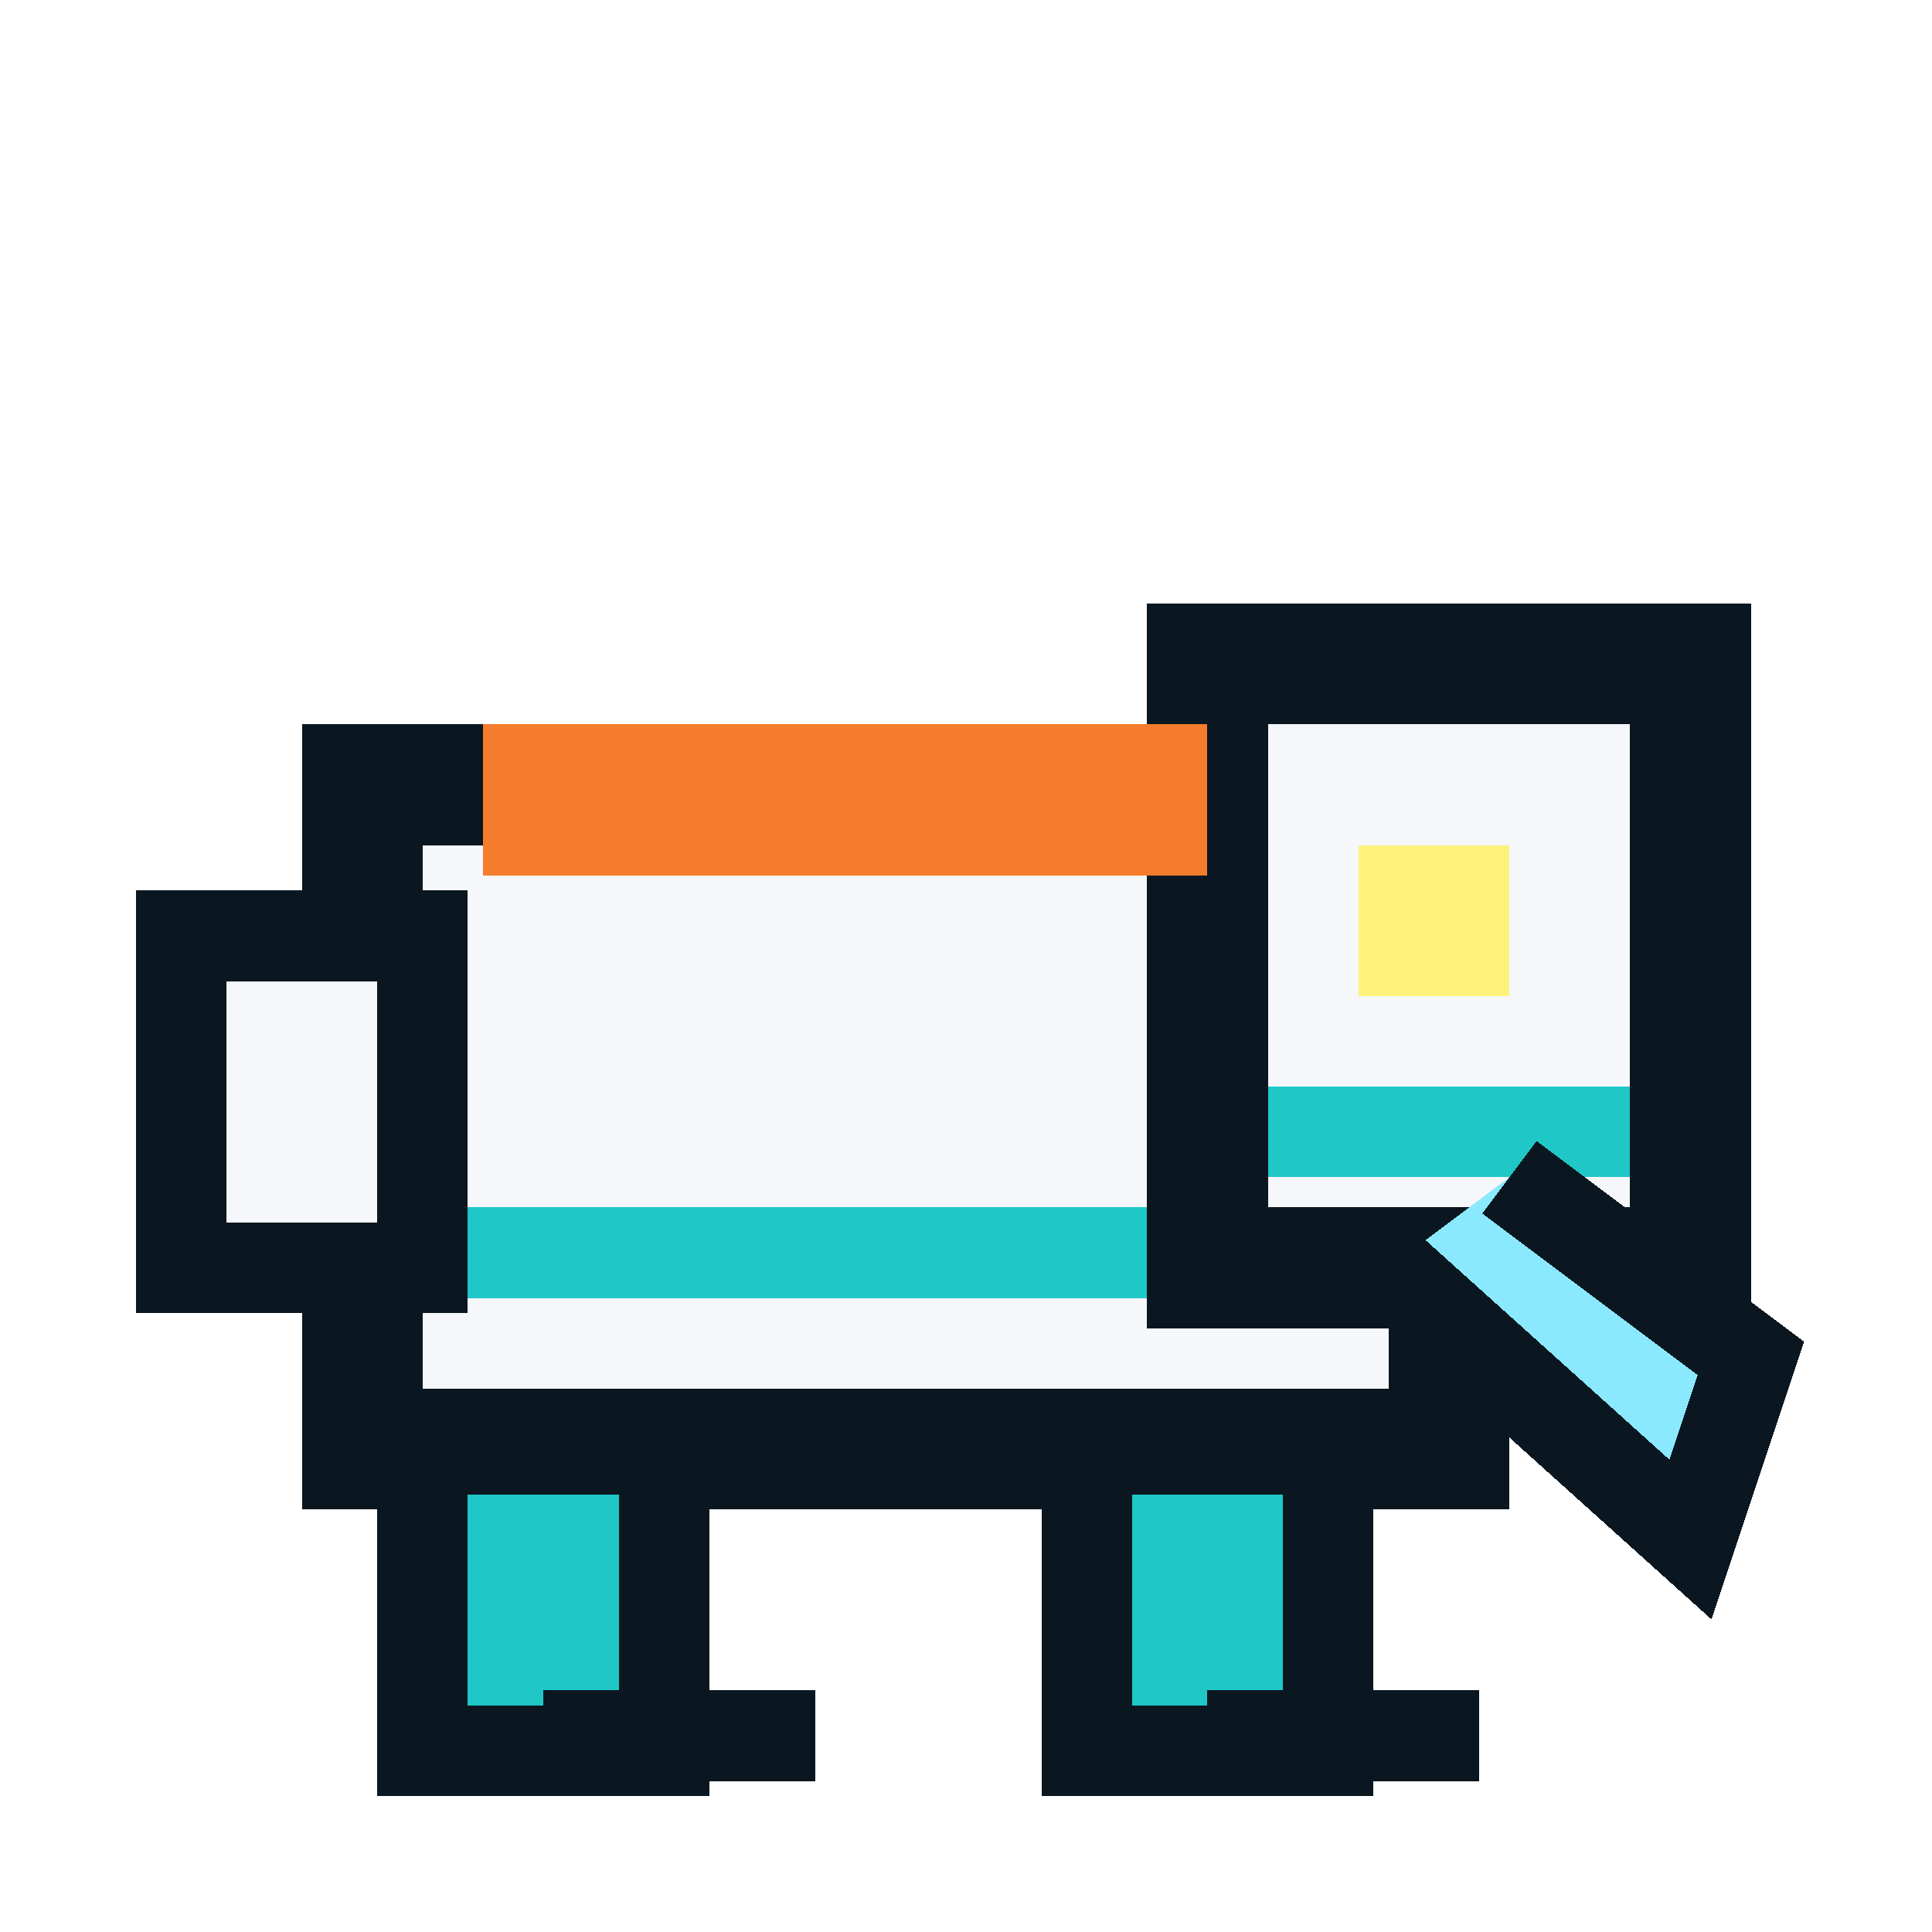
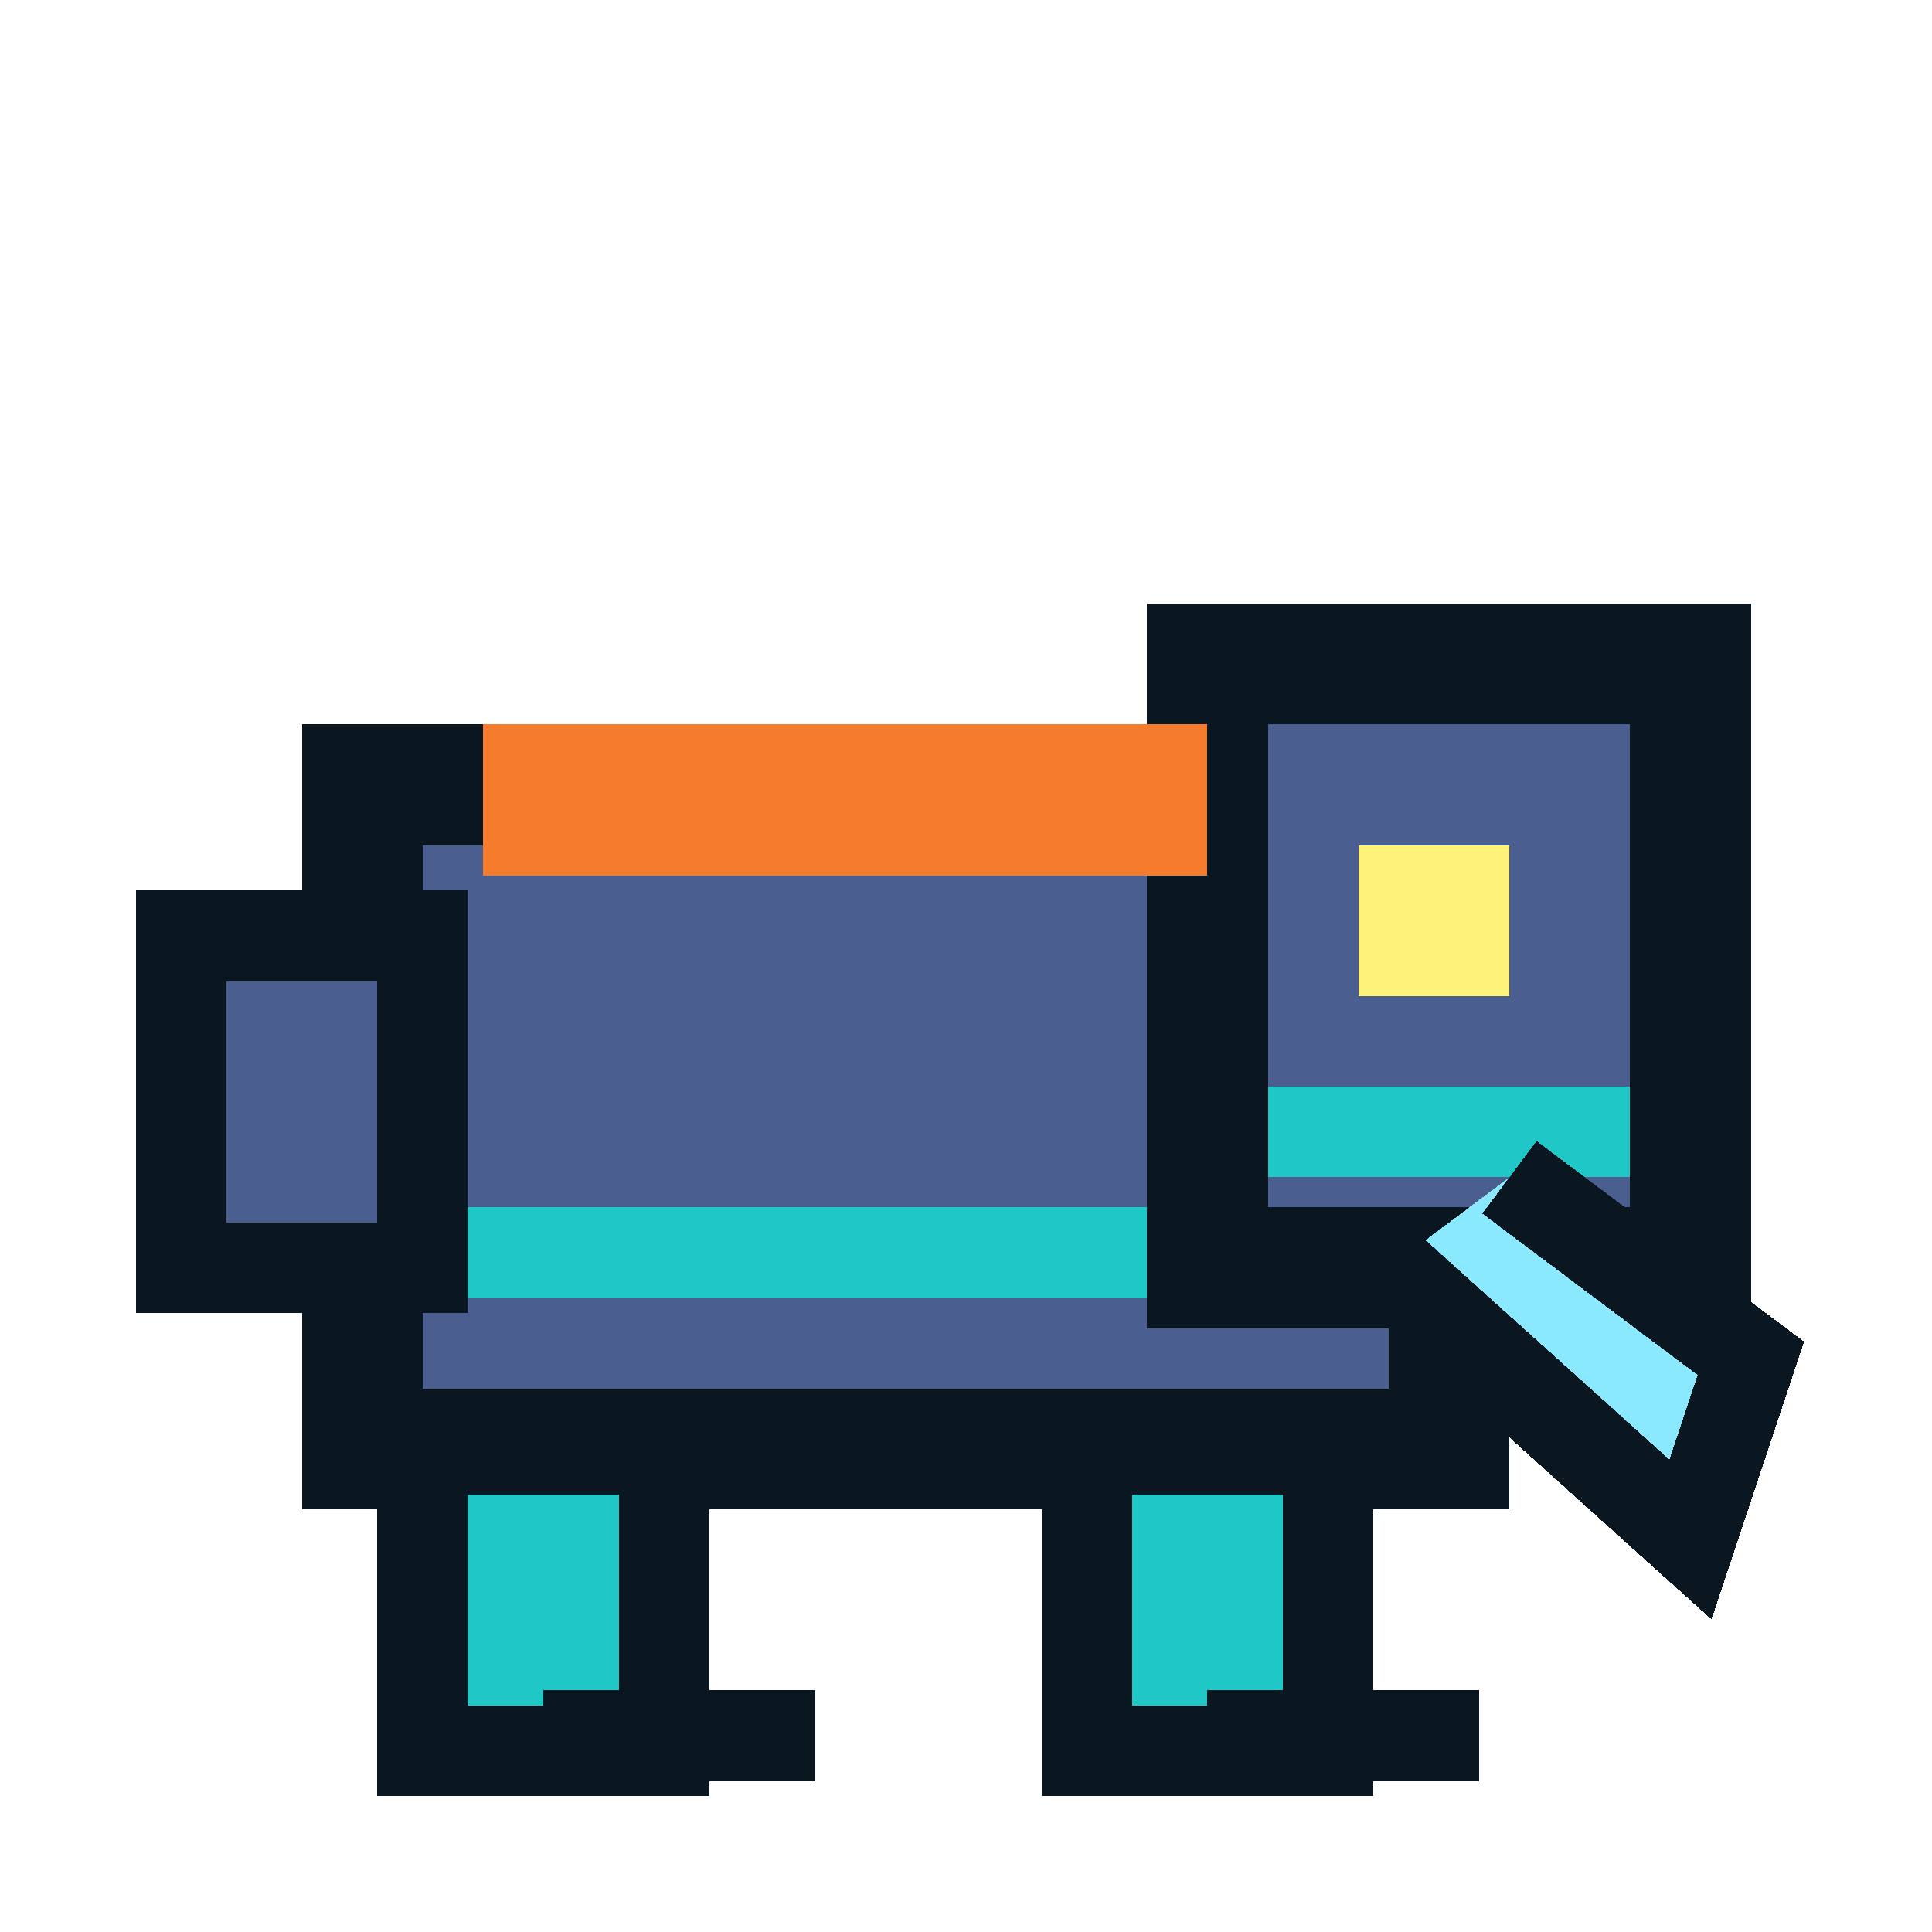
<svg xmlns="http://www.w3.org/2000/svg" width="64" height="64" viewBox="0 0 64 64" shape-rendering="crispEdges">
-   <rect x="12" y="26" width="36" height="22" fill="#f5f7fb" stroke="#0b1720" stroke-width="4" />
+   <rect x="12" y="26" width="36" height="22" fill="#4a5f8f" stroke="#0b1720" stroke-width="4" />
  <rect x="14" y="40" width="32" height="3" fill="#1fc7c7" />
-   <rect x="40" y="22" width="16" height="20" fill="#f5f7fb" stroke="#0b1720" stroke-width="4" />
+   <rect x="40" y="22" width="16" height="20" fill="#4a5f8f" stroke="#0b1720" stroke-width="4" />
  <rect x="45" y="28" width="5" height="5" fill="#fff27a" />
  <rect x="42" y="36" width="12" height="3" fill="#1fc7c7" />
  <path d="M50 39 L58 45 L56 51 L46 42" fill="#8be9ff" stroke="#0b1720" stroke-width="3" />
  <rect x="14" y="48" width="8" height="10" fill="#1fc7c7" stroke="#0b1720" stroke-width="3" />
  <rect x="36" y="48" width="8" height="10" fill="#1fc7c7" stroke="#0b1720" stroke-width="3" />
  <rect x="16" y="24" width="24" height="5" fill="#f47c2c" />
-   <rect x="6" y="31" width="8" height="11" fill="#f5f7fb" stroke="#0b1720" stroke-width="3" />
+   <rect x="6" y="31" width="8" height="11" fill="#4a5f8f" stroke="#0b1720" stroke-width="3" />
  <rect x="18" y="56" width="9" height="3" fill="#0b1720" />
  <rect x="40" y="56" width="9" height="3" fill="#0b1720" />
</svg>
